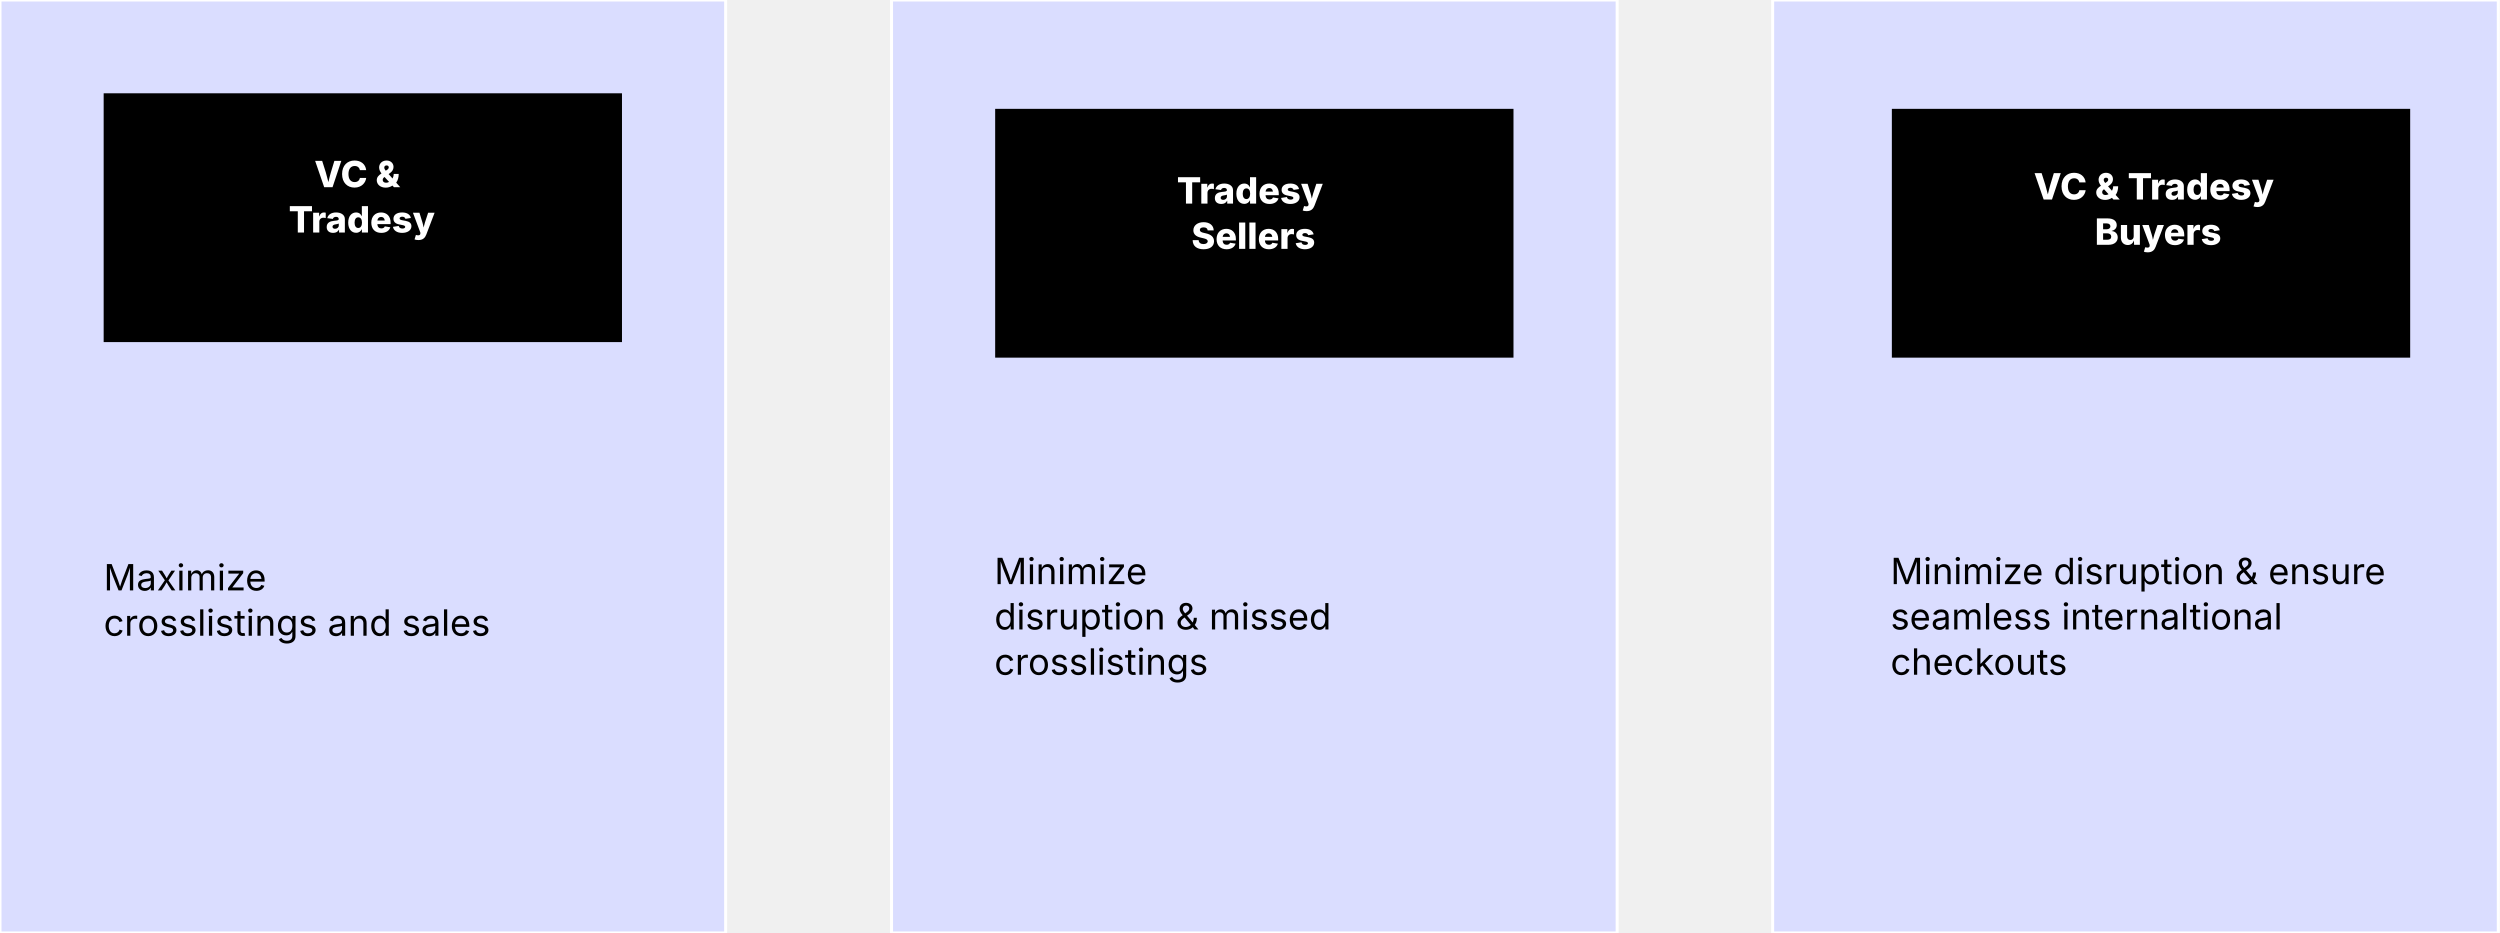
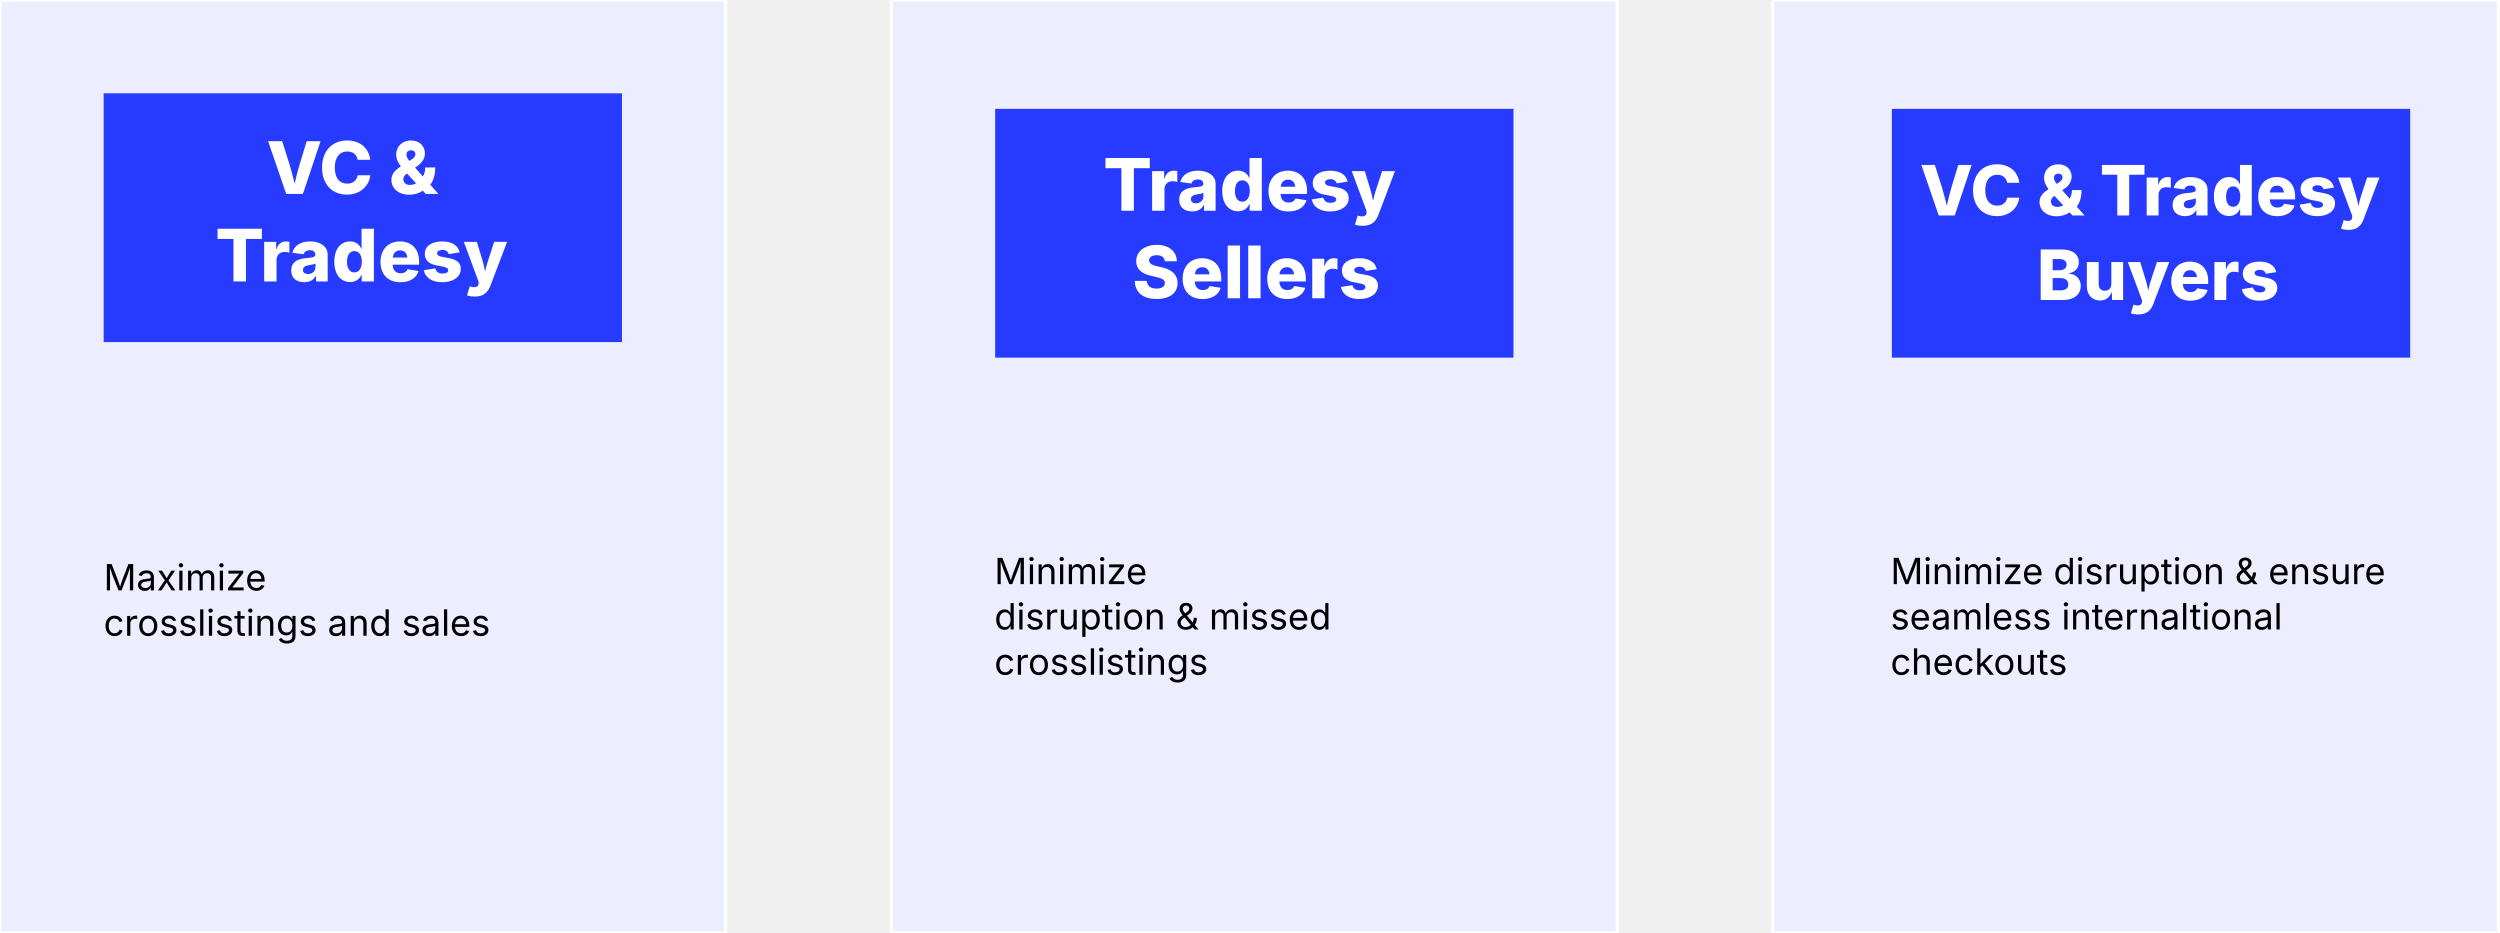
<svg xmlns="http://www.w3.org/2000/svg" width="828" height="309" viewBox="0 0 828 309" fill="none">
  <g id="Goals">
    <g id="Goal 1">
-       <rect id="Goal 1 Rect" width="240.333" height="309" fill="#DADDFF" stroke="white" />
+       <g id="Goal 2">
+         <rect id="Goal 2 Rect" x="295.267" width="240.333" height="309" fill="#ECEEFF" stroke="white" />
+         <text id="Minimize disruption &amp; missed crosslistings" fill="black" xml:space="preserve" style="white-space: pre" font-family="Inter" font-size="12" letter-spacing="0em">
+           <tspan x="329.329" y="193.469">Minimize
+ </tspan>
+           <tspan x="329.329" y="208.469">disruption &amp; missed </tspan>
+           <tspan x="329.329" y="223.469">crosslistings</tspan>
+         </text>
+         <rect id="Title 2 Rect" x="329.6" y="36.05" width="171.667" height="82.4" fill="#263BFF" />
+         <text id="Tradesy Sellers" fill="white" xml:space="preserve" style="white-space: pre" font-family="Inter" font-size="24" font-weight="800" letter-spacing="0em">
+           <tspan x="365.35" y="69.793">Tradesy 
+ </tspan>
+           <tspan x="375.006" y="98.793">Sellers</tspan>
+         </text>
+       </g>
+       <g id="Goal 3">
+         <rect id="Goal 3 Rect" x="587.1" width="240.333" height="309" fill="#ECEEFF" stroke="white" />
+         <text id="Minimize disruption &amp; ensure seamless internaltional checkouts" fill="black" xml:space="preserve" style="white-space: pre" font-family="Inter" font-size="12" letter-spacing="0em">
+           <tspan x="626.132" y="193.469">Minimize disruption &amp; ensure </tspan>
+           <tspan x="626.132" y="208.469">seamless internaltional
+ </tspan>
+           <tspan x="626.132" y="223.469">checkouts</tspan>
+         </text>
+         <rect id="Title 3 Rect" x="626.583" y="36.05" width="171.667" height="82.4" fill="#263BFF" />
+         <text id="VC &amp; Tradesy Buyers" fill="white" xml:space="preserve" style="white-space: pre" font-family="Inter" font-size="23" font-weight="800" letter-spacing="0em">
+           <tspan x="635.824" y="71.364">VC &amp; Tradesy
+ </tspan>
+           <tspan x="669.549" y="99.364"> Buyers</tspan>
+         </text>
+       </g>
+       <rect id="Goal 1 Rect" width="240.333" height="309" fill="#ECEEFF" stroke="white" />
      <text id="Maximize crosslistings and sales" fill="black" xml:space="preserve" style="white-space: pre" font-family="Inter" font-size="12" letter-spacing="0em">
        <tspan x="34.333" y="195.547">Maximize 
</tspan>
        <tspan x="34.333" y="210.547">crosslistings and sales</tspan>
      </text>
-       <rect id="Title 1 Rect" x="34.333" y="30.9" width="171.667" height="82.4" fill="black" />
-       <text id="VC &amp; Tradesy" fill="white" xml:space="preserve" style="white-space: pre" font-family="Inter" font-size="12" font-weight="800" letter-spacing="0em">
-         <tspan x="104.088" y="62.008">VC &amp; 
+       <rect id="Title 1 Rect" x="34.333" y="30.9" width="171.667" height="82.4" fill="#263BFF" />
+       <text id="VC &amp; Tradesy" fill="white" xml:space="preserve" style="white-space: pre" font-family="Inter" font-size="24" font-weight="800" letter-spacing="0em">
+         <tspan x="88.246" y="64.227">VC &amp; 
</tspan>
-         <tspan x="95.598" y="77.008">Tradesy</tspan>
-       </text>
-     </g>
-     <g id="Goal 2">
-       <rect id="Goal 2 Rect" x="295.267" width="240.333" height="309" fill="#DADDFF" stroke="white" />
-       <text id="Minimize disruption &amp; missed crosslistings" fill="black" xml:space="preserve" style="white-space: pre" font-family="Inter" font-size="12" letter-spacing="0em">
-         <tspan x="329.329" y="193.469">Minimize
- </tspan>
-         <tspan x="329.329" y="208.469">disruption &amp; missed </tspan>
-         <tspan x="329.329" y="223.469">crosslistings</tspan>
-       </text>
-       <rect id="Title 2 Rect" x="329.6" y="36.05" width="171.667" height="82.4" fill="black" />
-       <text id="Tradesy Sellers" fill="white" xml:space="preserve" style="white-space: pre" font-family="Inter" font-size="12" font-weight="800" letter-spacing="0em">
-         <tspan x="389.756" y="67.429">Tradesy 
- </tspan>
-         <tspan x="394.584" y="82.429">Sellers</tspan>
-       </text>
-     </g>
-     <g id="Goal 3">
-       <rect id="Goal 3 Rect" x="587.1" width="240.333" height="309" fill="#DADDFF" stroke="white" />
-       <text id="Minimize disruption &amp; ensure seamless internaltional checkouts" fill="black" xml:space="preserve" style="white-space: pre" font-family="Inter" font-size="12" letter-spacing="0em">
-         <tspan x="626.132" y="193.469">Minimize disruption &amp; ensure </tspan>
-         <tspan x="626.132" y="208.469">seamless internaltional
- </tspan>
-         <tspan x="626.132" y="223.469">checkouts</tspan>
-       </text>
-       <rect id="Title 3 Rect" x="626.583" y="36.05" width="171.667" height="82.4" fill="black" />
-       <text id="VC &amp; Tradesy Buyers" fill="white" xml:space="preserve" style="white-space: pre" font-family="Inter" font-size="12" font-weight="800" letter-spacing="0em">
-         <tspan x="673.576" y="66.074">VC &amp; Tradesy
- </tspan>
-         <tspan x="691.172" y="81.074"> Buyers</tspan>
+         <tspan x="71.266" y="93.227">Tradesy</tspan>
      </text>
    </g>
  </g>
</svg>
